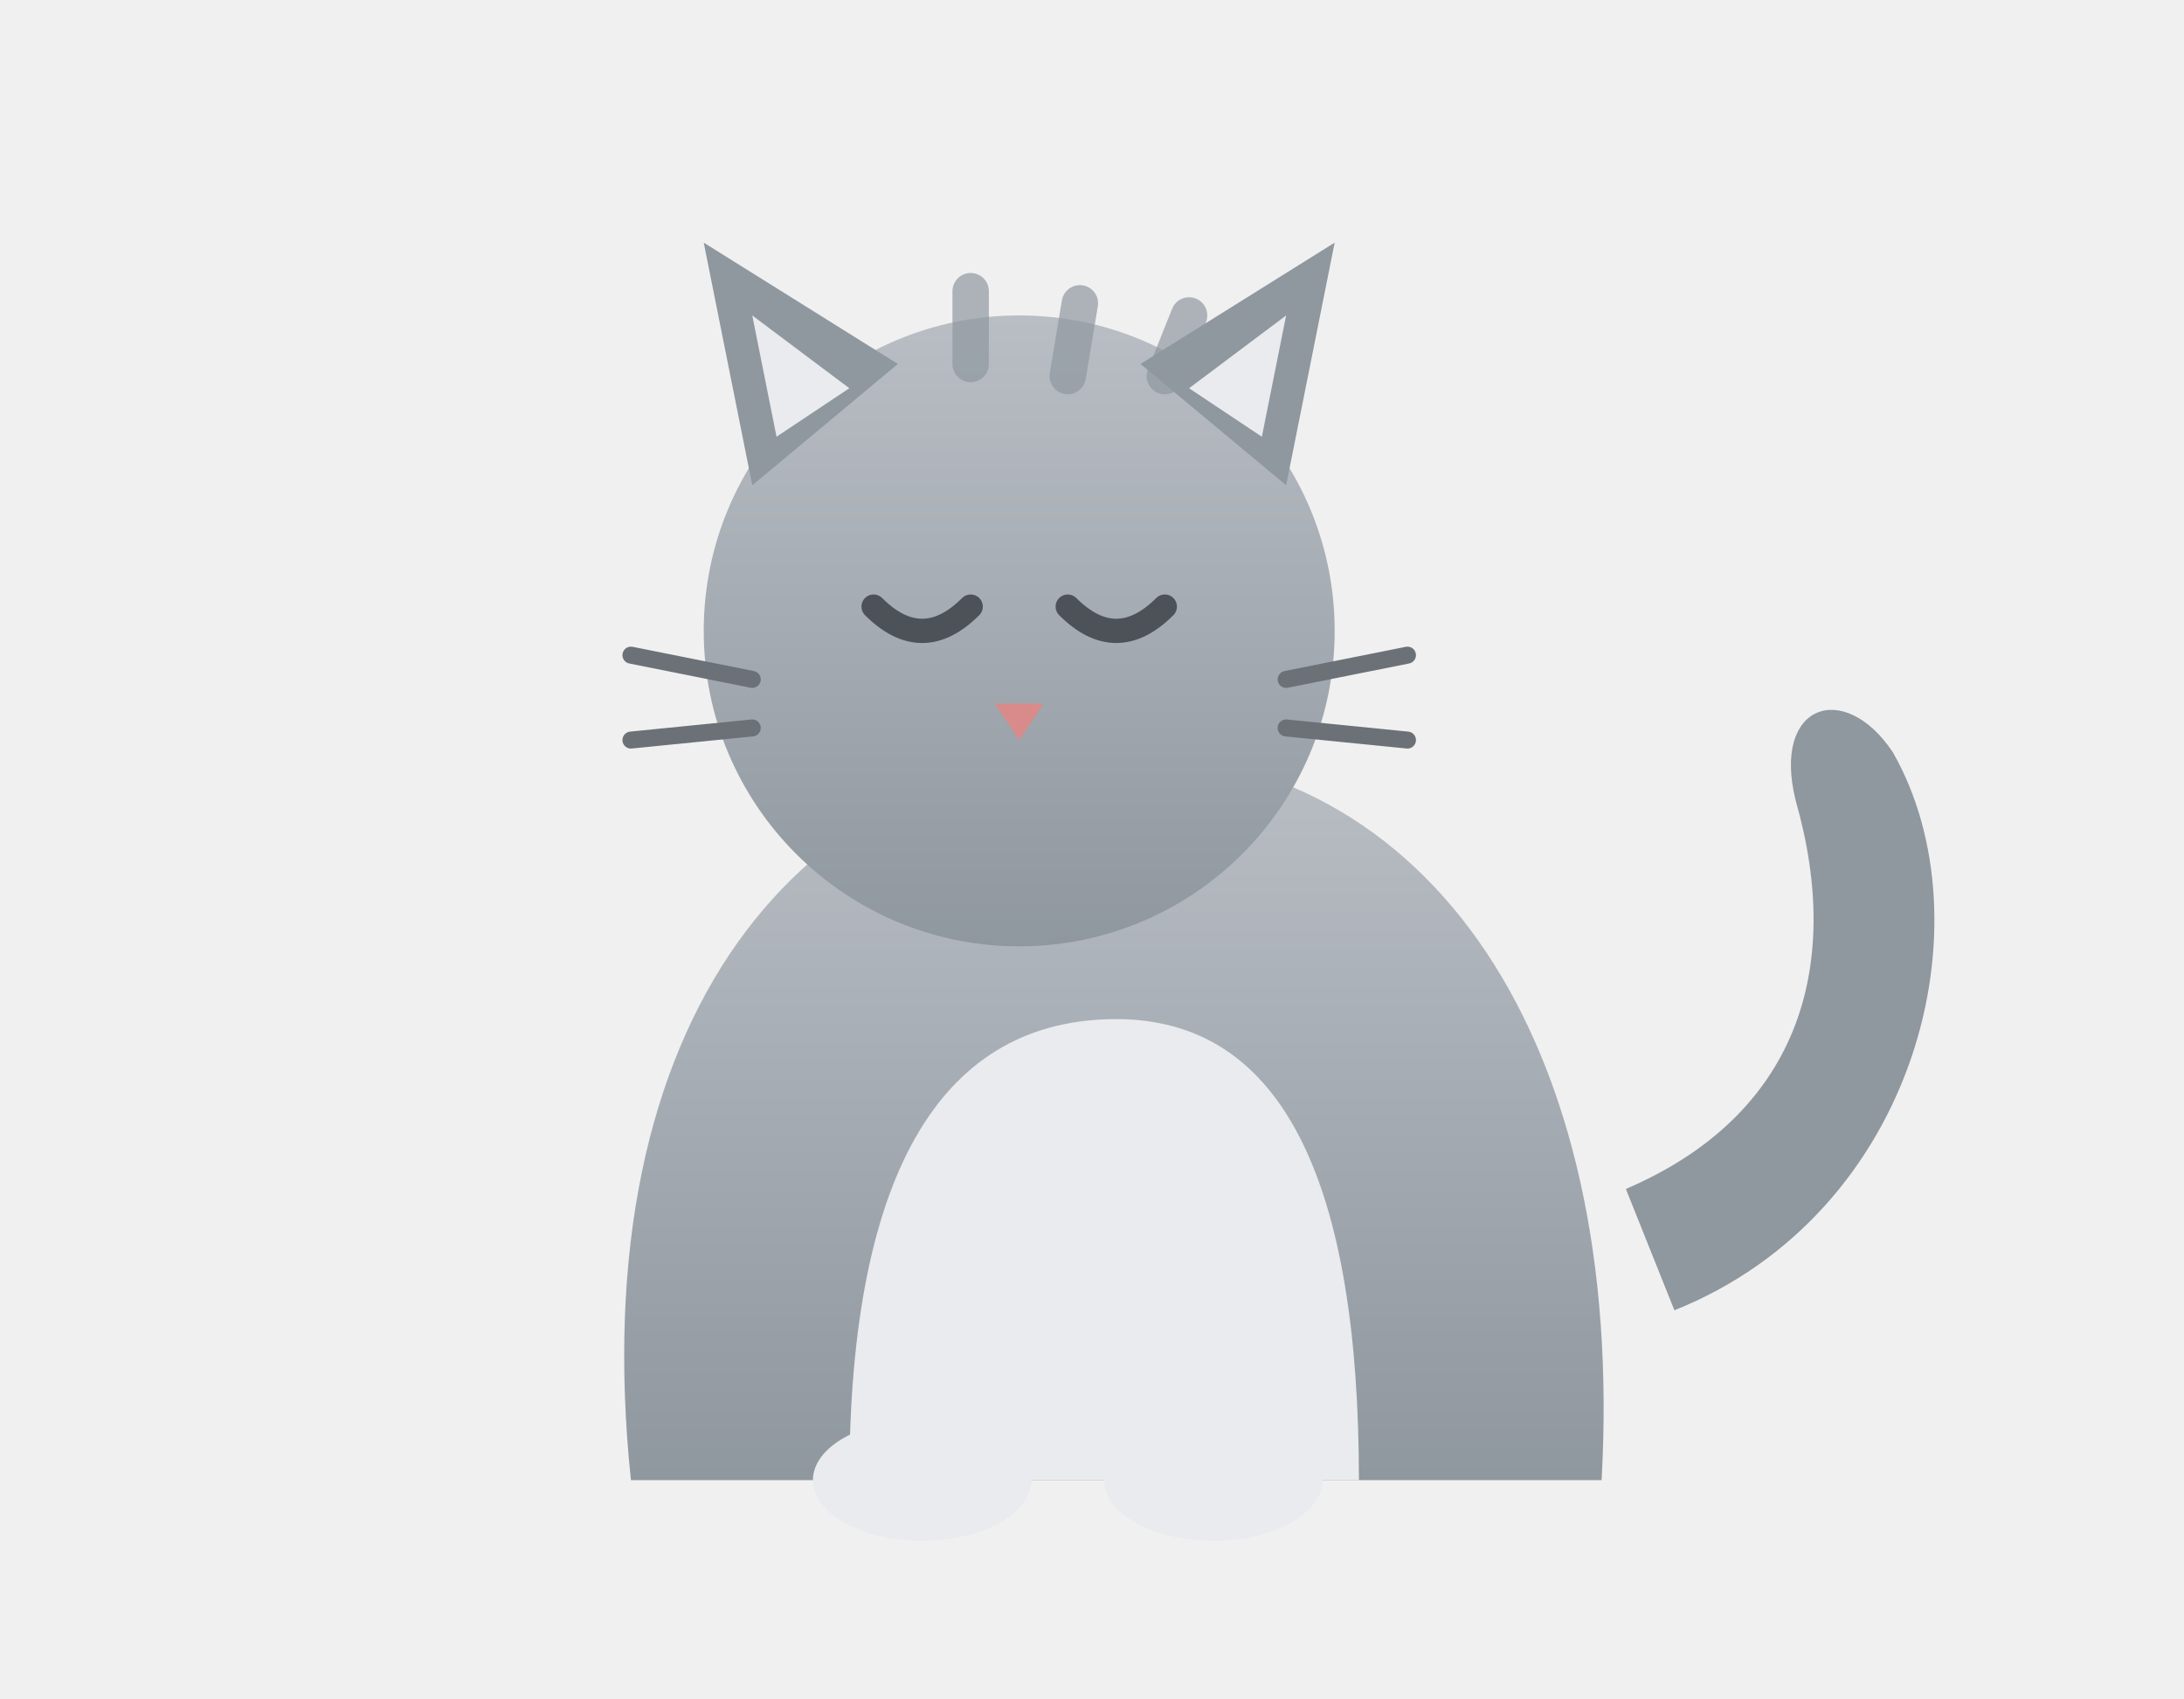
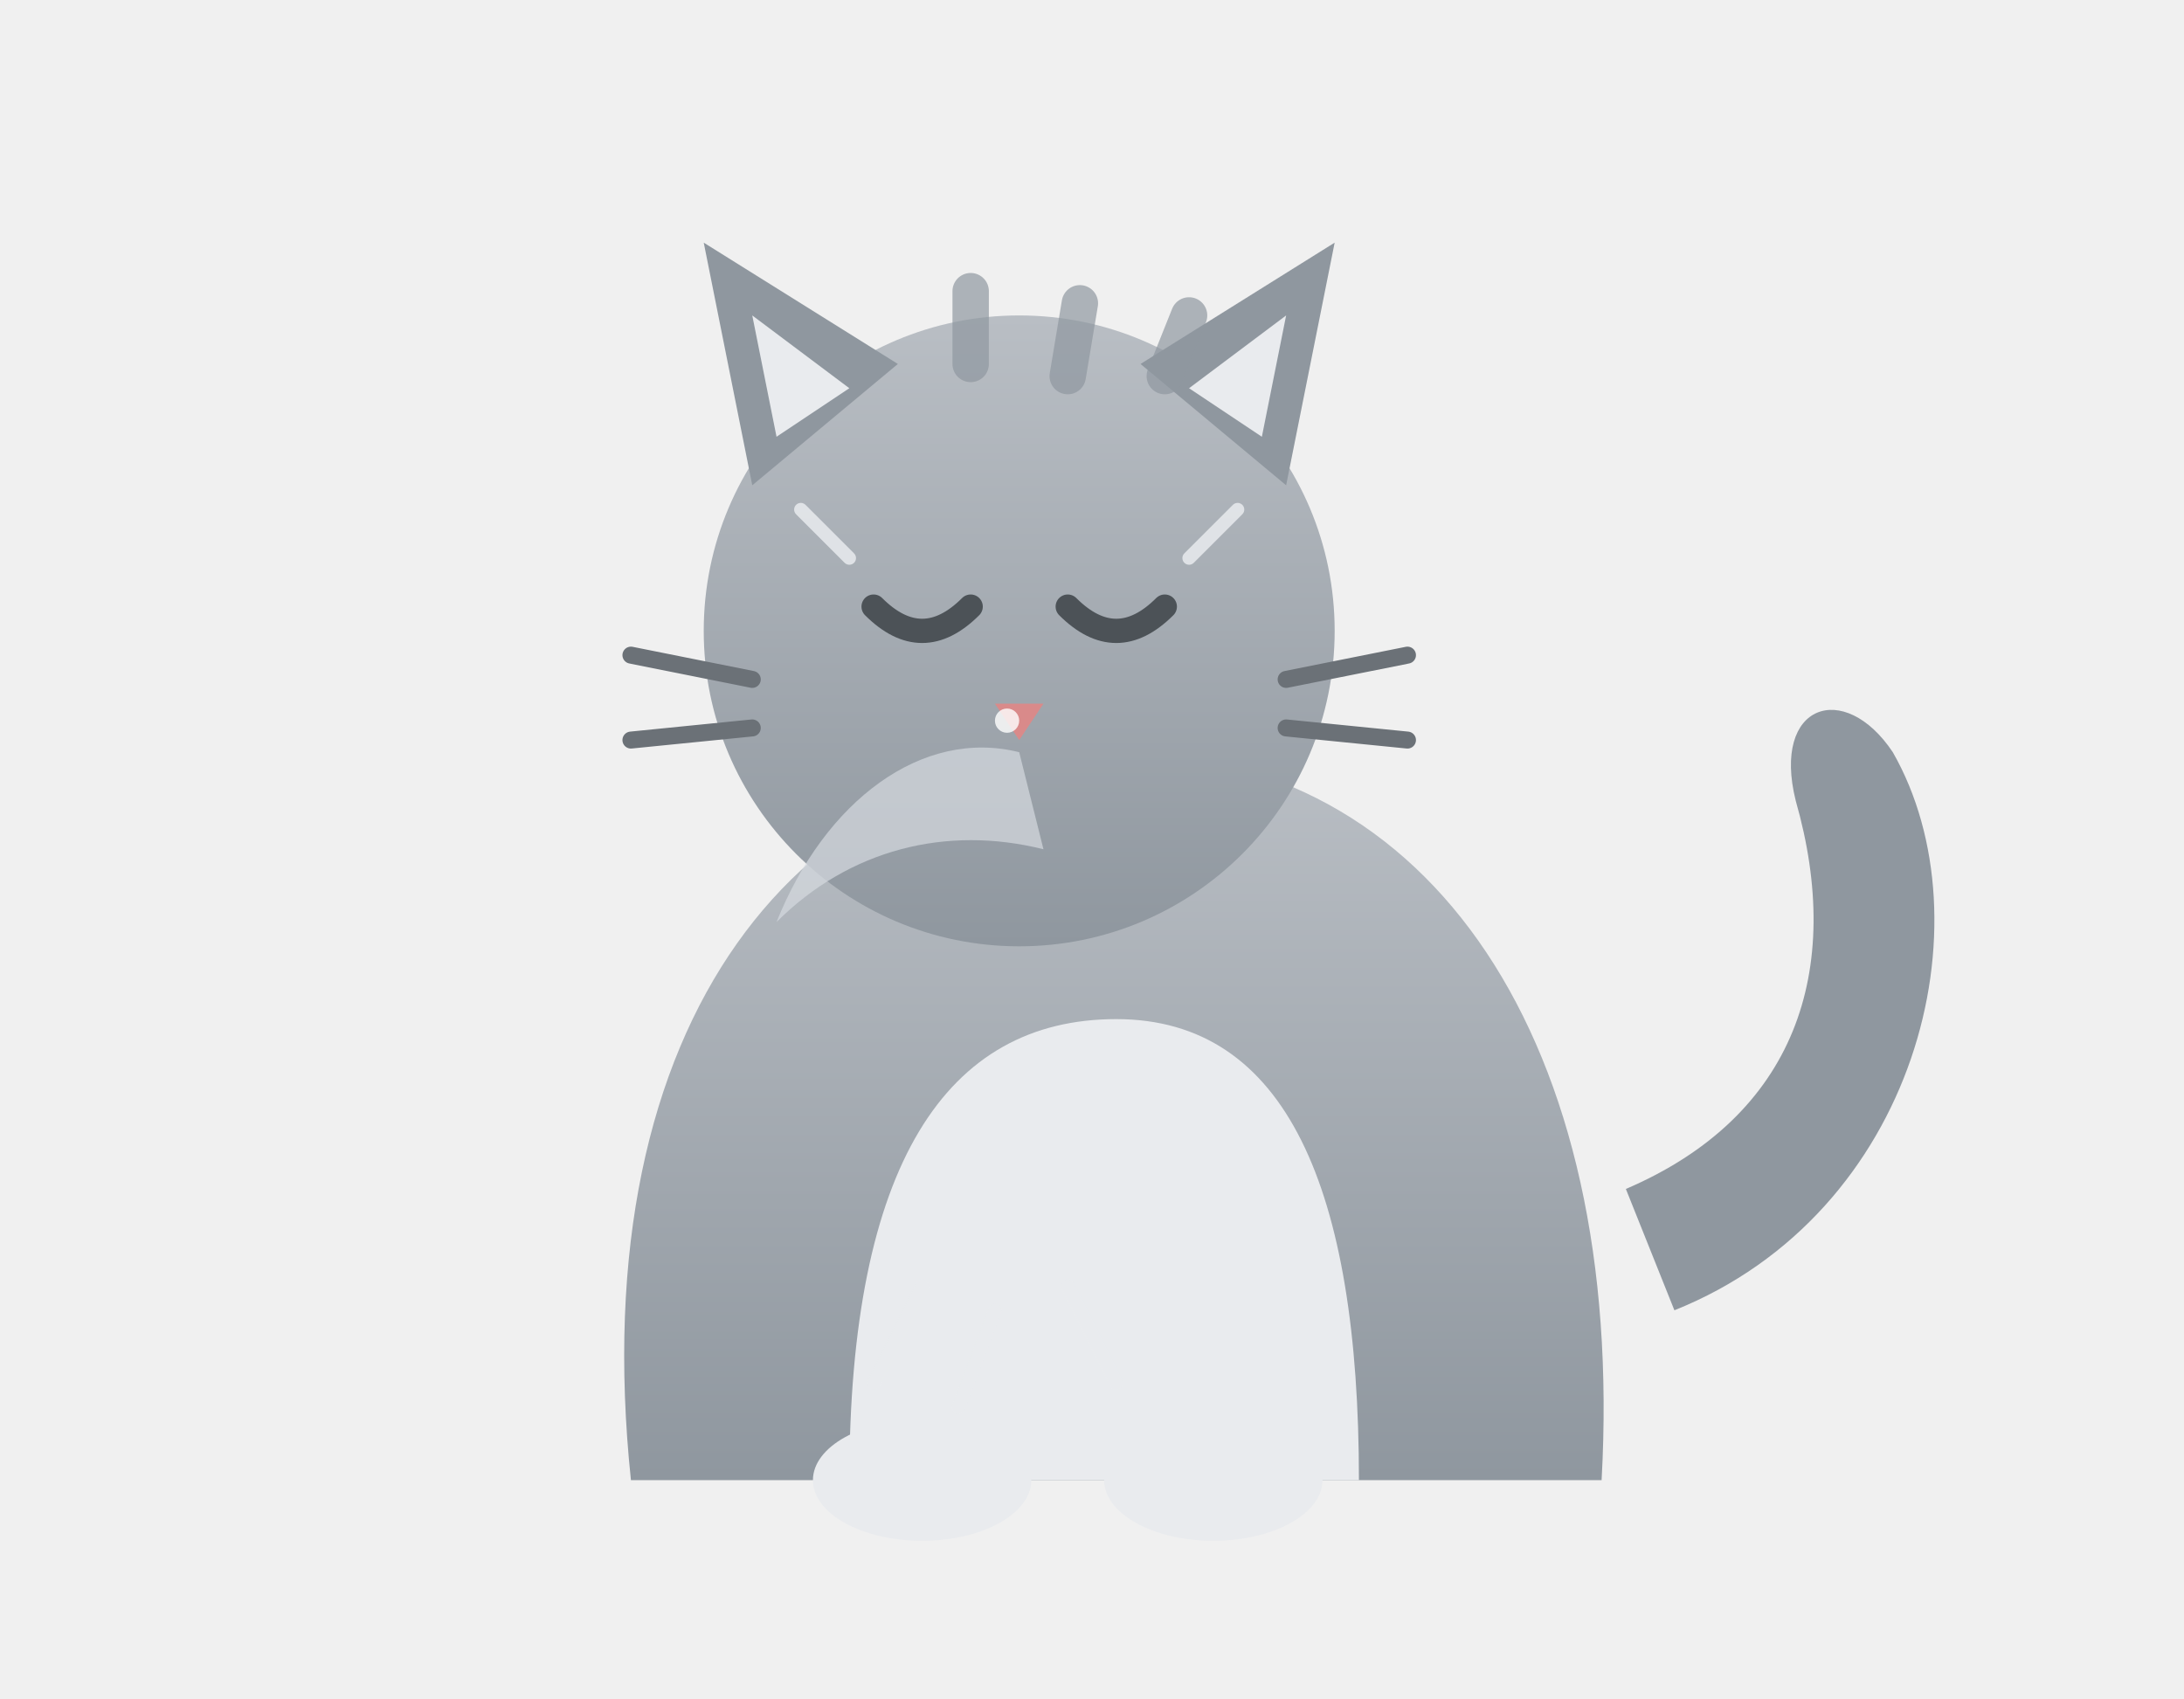
<svg xmlns="http://www.w3.org/2000/svg" viewBox="0 0 180 140">
  <style>
    #tail { transform-origin: 138px 108px; animation: sway 3.4s ease-in-out infinite alternate; }
    @keyframes sway { 0% { transform: rotate(-6deg); } 100% { transform: rotate(10deg); } }
  </style>
  <defs>
    <linearGradient id="fur" x1="0" y1="0" x2="0" y2="1">
      <stop offset="0" stop-color="#b9bec4" />
      <stop offset="1" stop-color="#8f979f" />
    </linearGradient>
  </defs>
  <path id="tail" d="M138 108 C158 100 164 76 156 62 C152 56 146 58 148 66 C152 80 148 92 134 98 Z" fill="#8f979f" />
  <path d="M52 122 C48 84 66 62 92 62 C118 62 134 86 132 122 Z" fill="url(#fur)" />
  <path d="M70 122 C70 96 78 84 92 84 C106 84 112 98 112 122 Z" fill="#e9ebee" />
  <circle cx="84" cy="52" r="26" fill="url(#fur)" />
  <path d="M62 40 L58 20 L74 30 Z" fill="#8f979f" />
  <path d="M106 40 L110 20 L94 30 Z" fill="#8f979f" />
  <path d="M64 36 L62 26 L70 32 Z" fill="#e9ebee" />
  <path d="M104 36 L106 26 L98 32 Z" fill="#e9ebee" />
  <g stroke="#4c5257" stroke-width="2" stroke-linecap="round" fill="none">
    <path d="M72 50 Q76 54 80 50" />
    <path d="M88 50 Q92 54 96 50" />
  </g>
  <path d="M82 58 L86 58 L84 61 Z" fill="#d98a8a" />
+   <circle cx="83" cy="59.4" r="1" fill="#ffffff" opacity="0.8" />
  <g stroke="#6b7177" stroke-width="1.4" stroke-linecap="round">
    <line x1="62" y1="56" x2="52" y2="54" />
    <line x1="62" y1="60" x2="52" y2="61" />
    <line x1="106" y1="56" x2="116" y2="54" />
    <line x1="106" y1="60" x2="116" y2="61" />
  </g>
+   <g id="fur-strands" stroke="#e9ebee" stroke-width="1.1" stroke-linecap="round" opacity="0.85">
+     <line x1="76" y1="106" x2="72" y2="114" />
+     <line x1="82" y1="108" x2="79" y2="116" />
+     <line x1="88" y1="106" x2="92" y2="114" />
+     <line x1="70" y1="46" x2="66" y2="42" />
+     <line x1="98" y1="46" x2="102" y2="42" />
+   </g>
+   <path d="M64 76 C70 70 78 68 86 70 L84 62 C76 60 68 66 64 76 Z" fill="#d5dae0" opacity="0.7" />
  <ellipse cx="76" cy="122" rx="9" ry="5" fill="#e9ebee" />
  <ellipse cx="100" cy="122" rx="9" ry="5" fill="#e9ebee" />
  <g stroke="#8f979f" stroke-width="3" stroke-linecap="round" opacity="0.7">
    <line x1="80" y1="30" x2="80" y2="24" />
    <line x1="88" y1="31" x2="89" y2="25" />
    <line x1="96" y1="31" x2="98" y2="26" />
  </g>
</svg>
